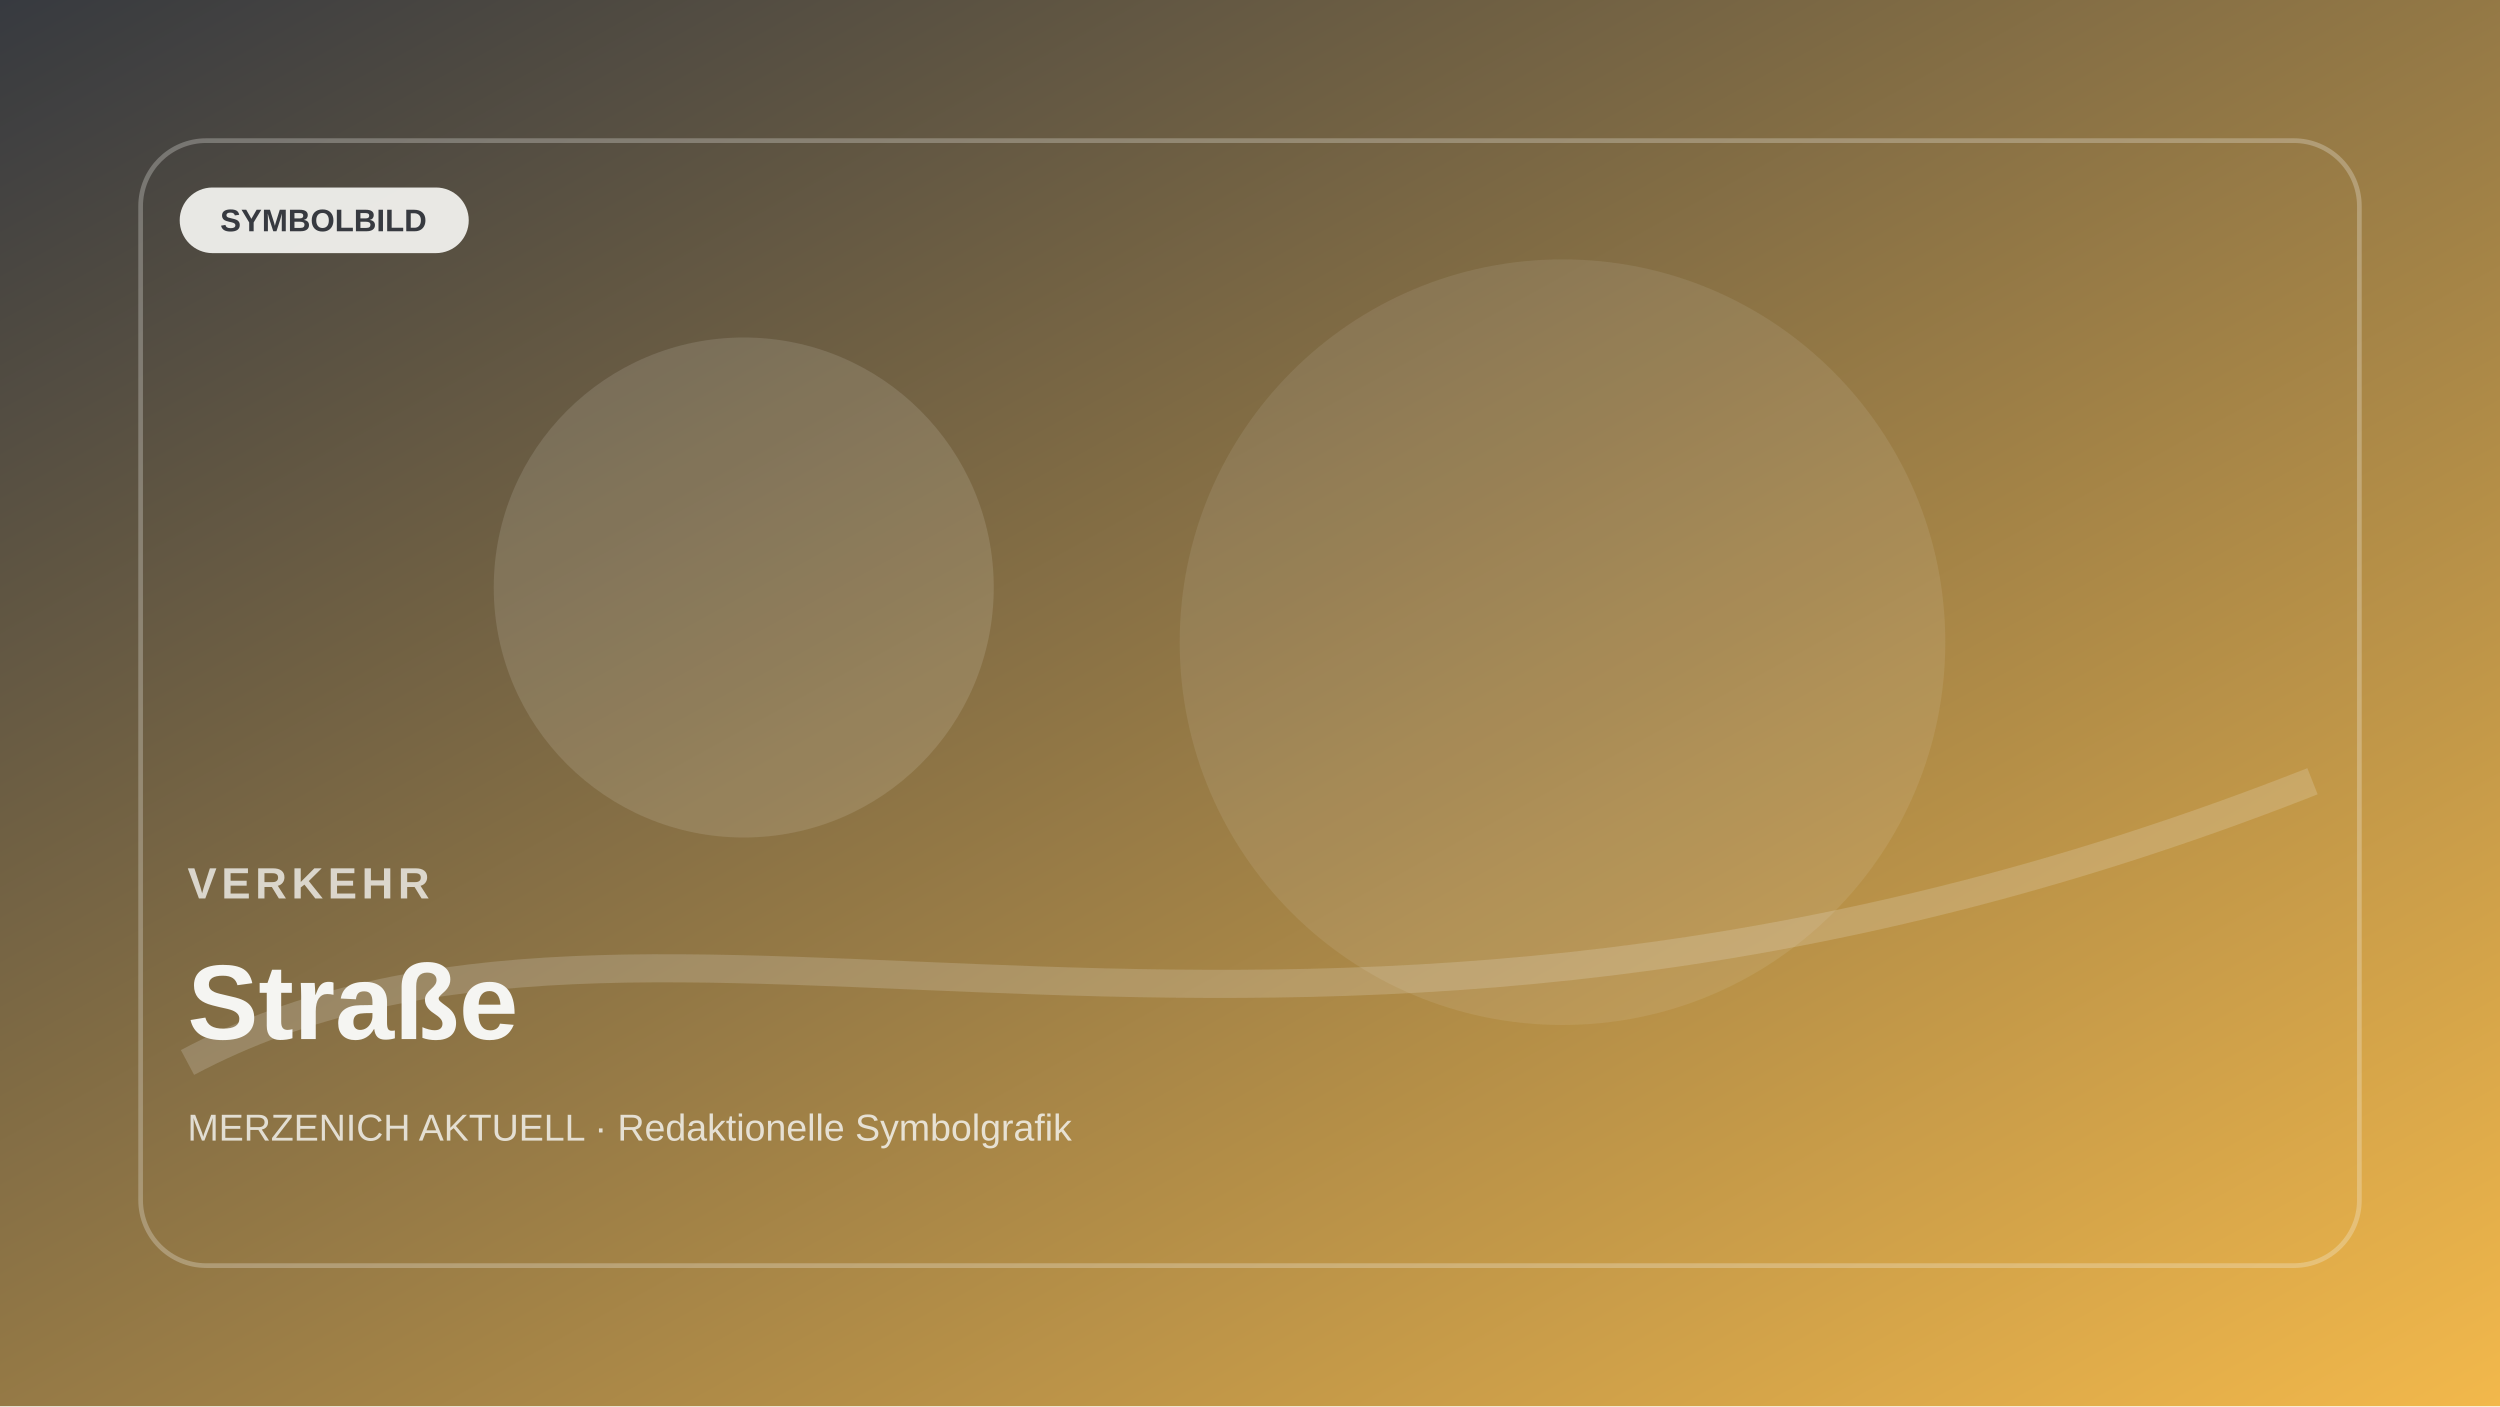
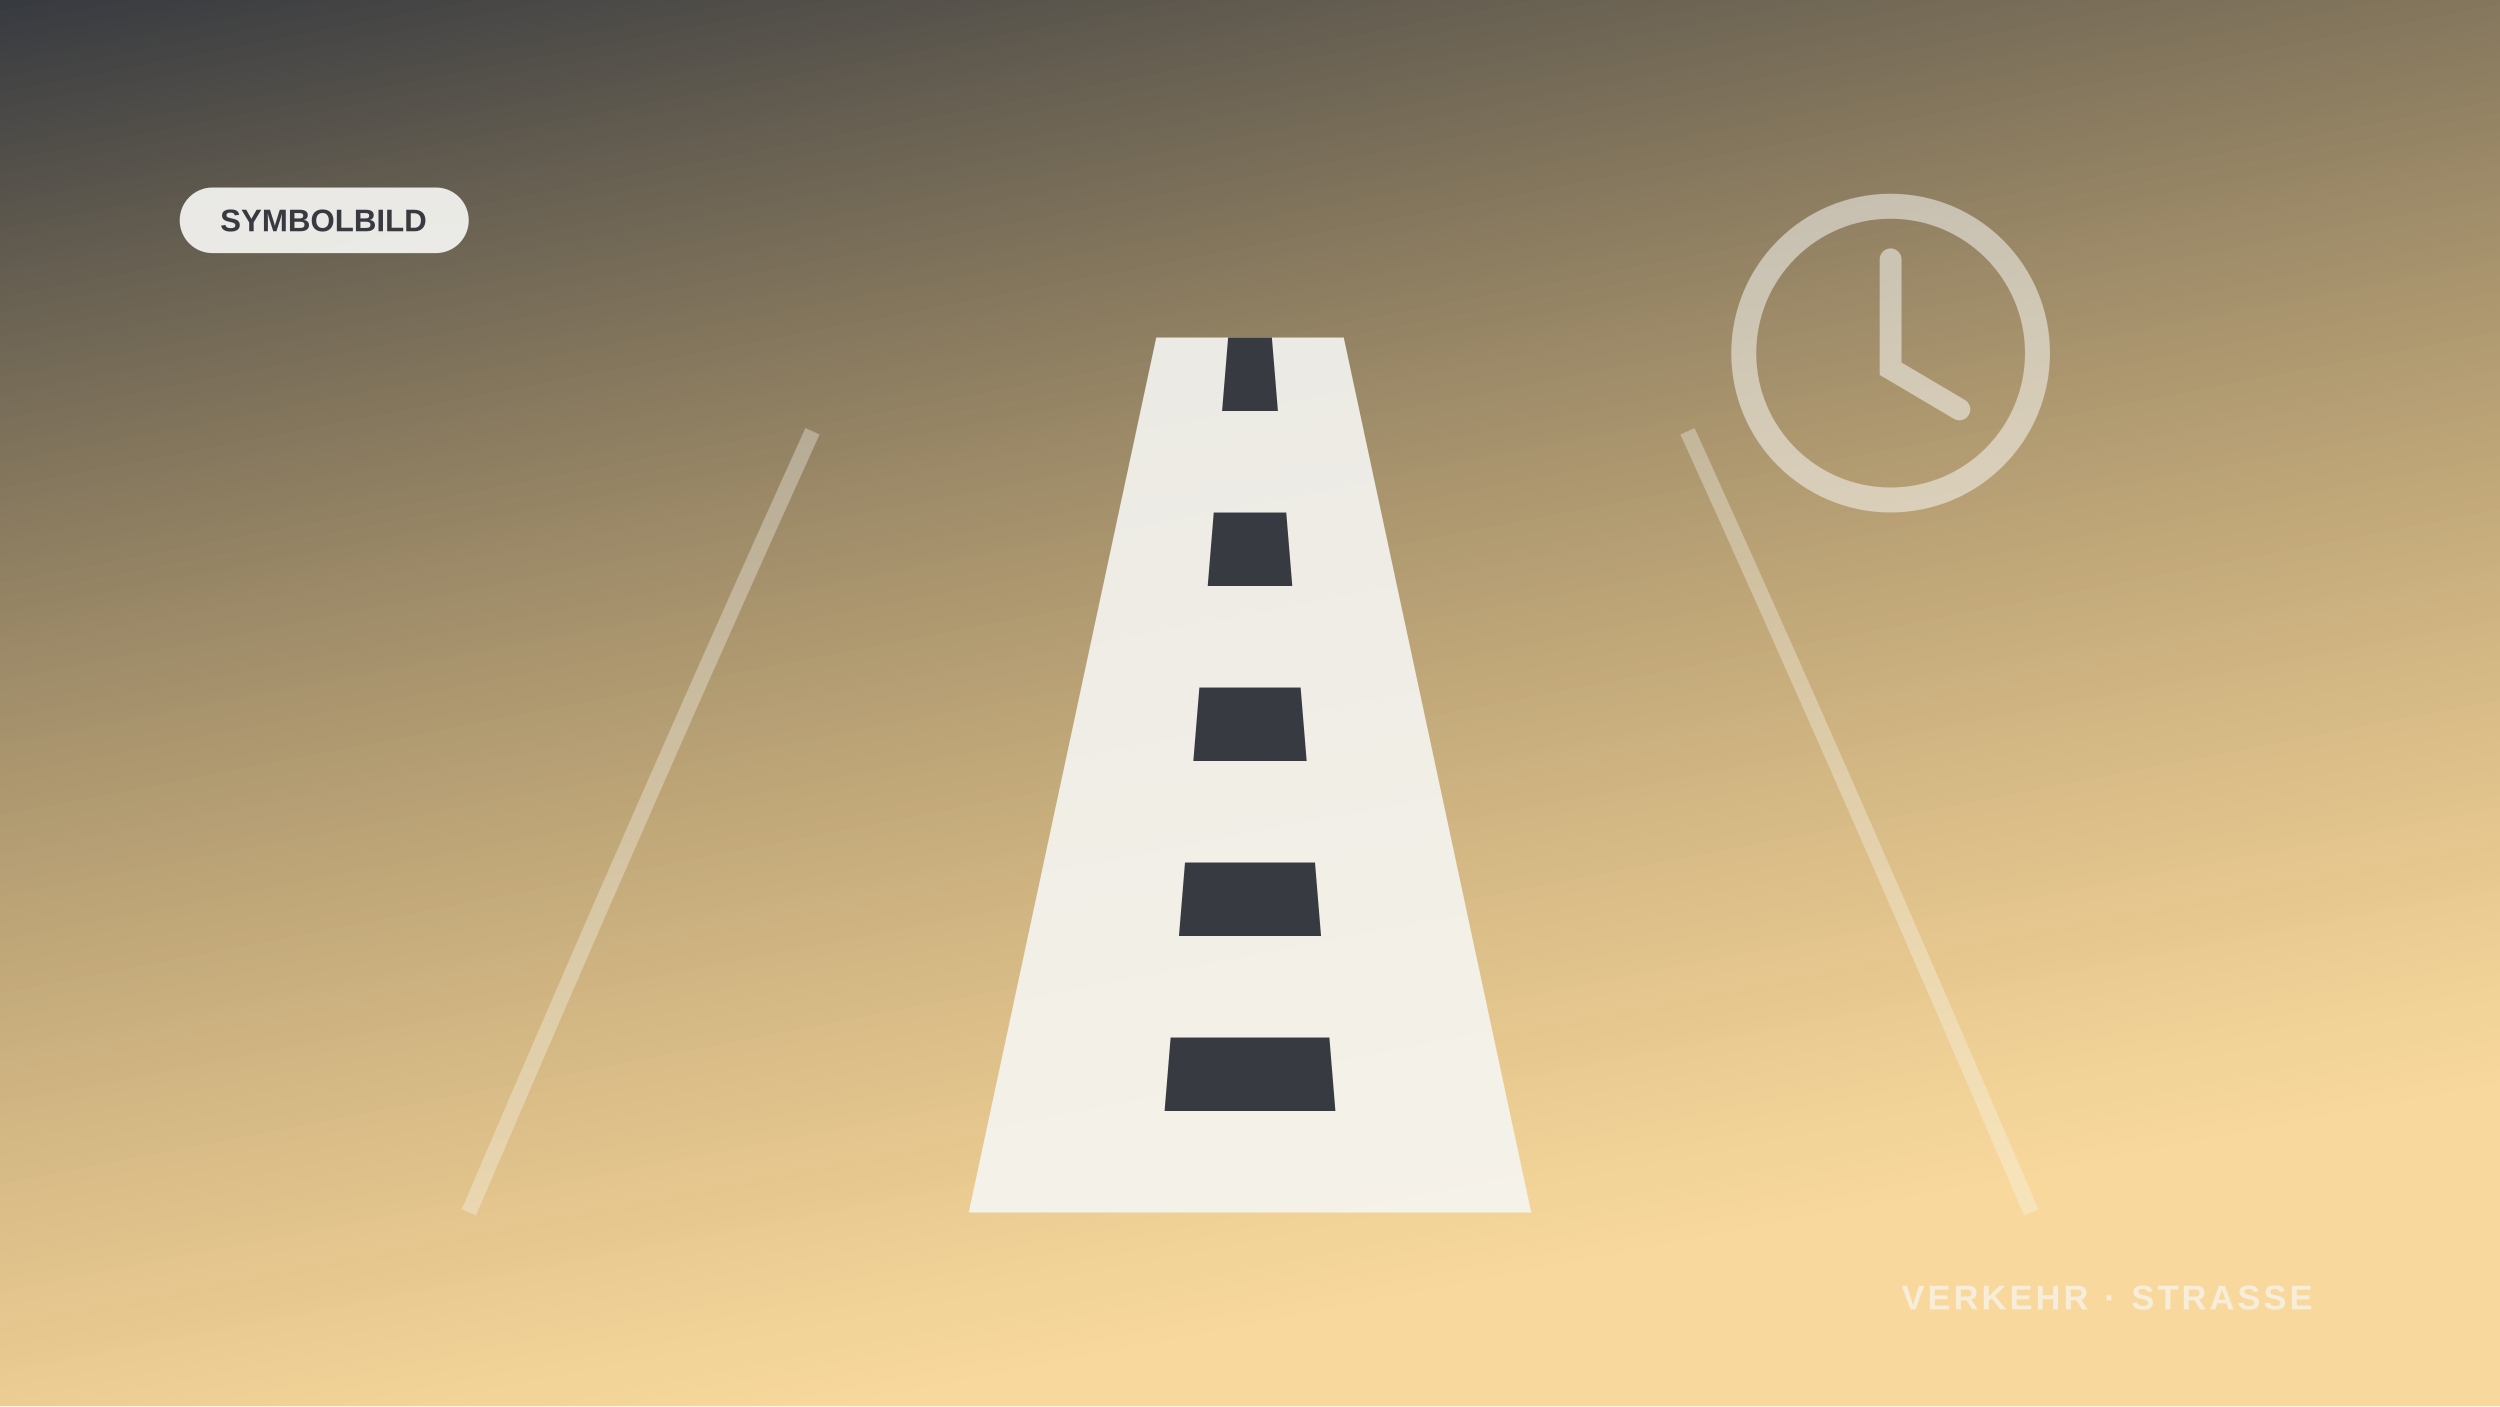
<svg xmlns="http://www.w3.org/2000/svg" viewBox="0 0 1600 900" width="1600" height="900" role="img" aria-labelledby="t d">
  <defs>
-     <linearGradient id="g" x1="0" y1="0" x2="1" y2="1">
+     <linearGradient id="g" x1="0" y1="0" x2=".35" y2="1">
      <stop stop-color="#373a40" />
-       <stop offset="1" stop-color="#f2b84b" />
+       <stop offset="1" stop-color="#f2b84b" stop-opacity=".55" />
    </linearGradient>
  </defs>
  <rect width="1600" height="900" fill="url(#g)" />
-   <circle cx="476" cy="376" r="160" fill="#f5f5f2" opacity=".13" />
-   <circle cx="1000" cy="411" r="245" fill="#f5f5f2" opacity=".09" />
-   <path d="M120 680 C420 520 820 760 1480 500" fill="none" stroke="#f5f5f2" stroke-width="18" opacity=".18" />
-   <rect x="90" y="90" width="1420" height="720" rx="42" fill="none" stroke="#f5f5f2" stroke-width="3" opacity=".28" />
+   <g transform="translate(0,-24)">
+     <path d="M620 800 L740 240 L860 240 L980 800 Z" fill="#f5f5f2" opacity=".9" />
+     <g fill="#373a40">
+       <path d="M786 240 L814 240 L817.864 287.04 L782.136 287.04 Z" />
+       <path d="M776.8 352 L823.2 352 L827.064 399.04 L772.936 399.04 Z" />
+       <path d="M767.6 464 L832.4 464 L836.264 511.04 L763.736 511.04 Z" />
+       <path d="M758.4 576 L841.6 576 L845.464 623.04 L754.536 623.04 Z" />
+       <path d="M749.2 688 L850.8 688 L854.664 735.04 L745.336 735.04 Z" />
+     </g>
+     <path d="M300 800 Q420 520 520 300" fill="none" stroke="#f5f5f2" stroke-width="10" opacity=".35" />
+     <path d="M1300 800 Q1180 520 1080 300" fill="none" stroke="#f5f5f2" stroke-width="10" opacity=".35" />
+     <circle cx="1210" cy="250" r="94" fill="none" stroke="#f5f5f2" stroke-width="16" opacity=".55" />
+     <path d="M1210 190 v70 l44 26" fill="none" stroke="#f5f5f2" stroke-width="14" stroke-linecap="round" opacity=".55" />
+   </g>
  <rect x="115" y="120" width="185" height="42" rx="21" fill="#f5f5f2" opacity=".92" />
  <text x="207" y="148" text-anchor="middle" font-family="Arial,sans-serif" font-size="20" font-weight="700" fill="#373a40">SYMBOLBILD</text>
-   <text x="120" y="575" font-family="Arial,sans-serif" font-size="28" font-weight="700" letter-spacing="3" fill="#f5f5f2" opacity=".78">VERKEHR</text>
-   <text x="120" y="665" font-family="Arial,sans-serif" font-size="68" font-weight="800" fill="#f5f5f2">Straße</text>
-   <text x="120" y="730" font-family="Arial,sans-serif" font-size="24" fill="#f5f5f2" opacity=".82">MERZENICH AKTUELL · Redaktionelle Symbolgrafik</text>
+   <text x="1480" y="838" text-anchor="end" font-family="Arial,sans-serif" font-size="22" font-weight="700" letter-spacing="2" fill="#f5f5f2" opacity=".72">VERKEHR · STRASSE</text>
</svg>
